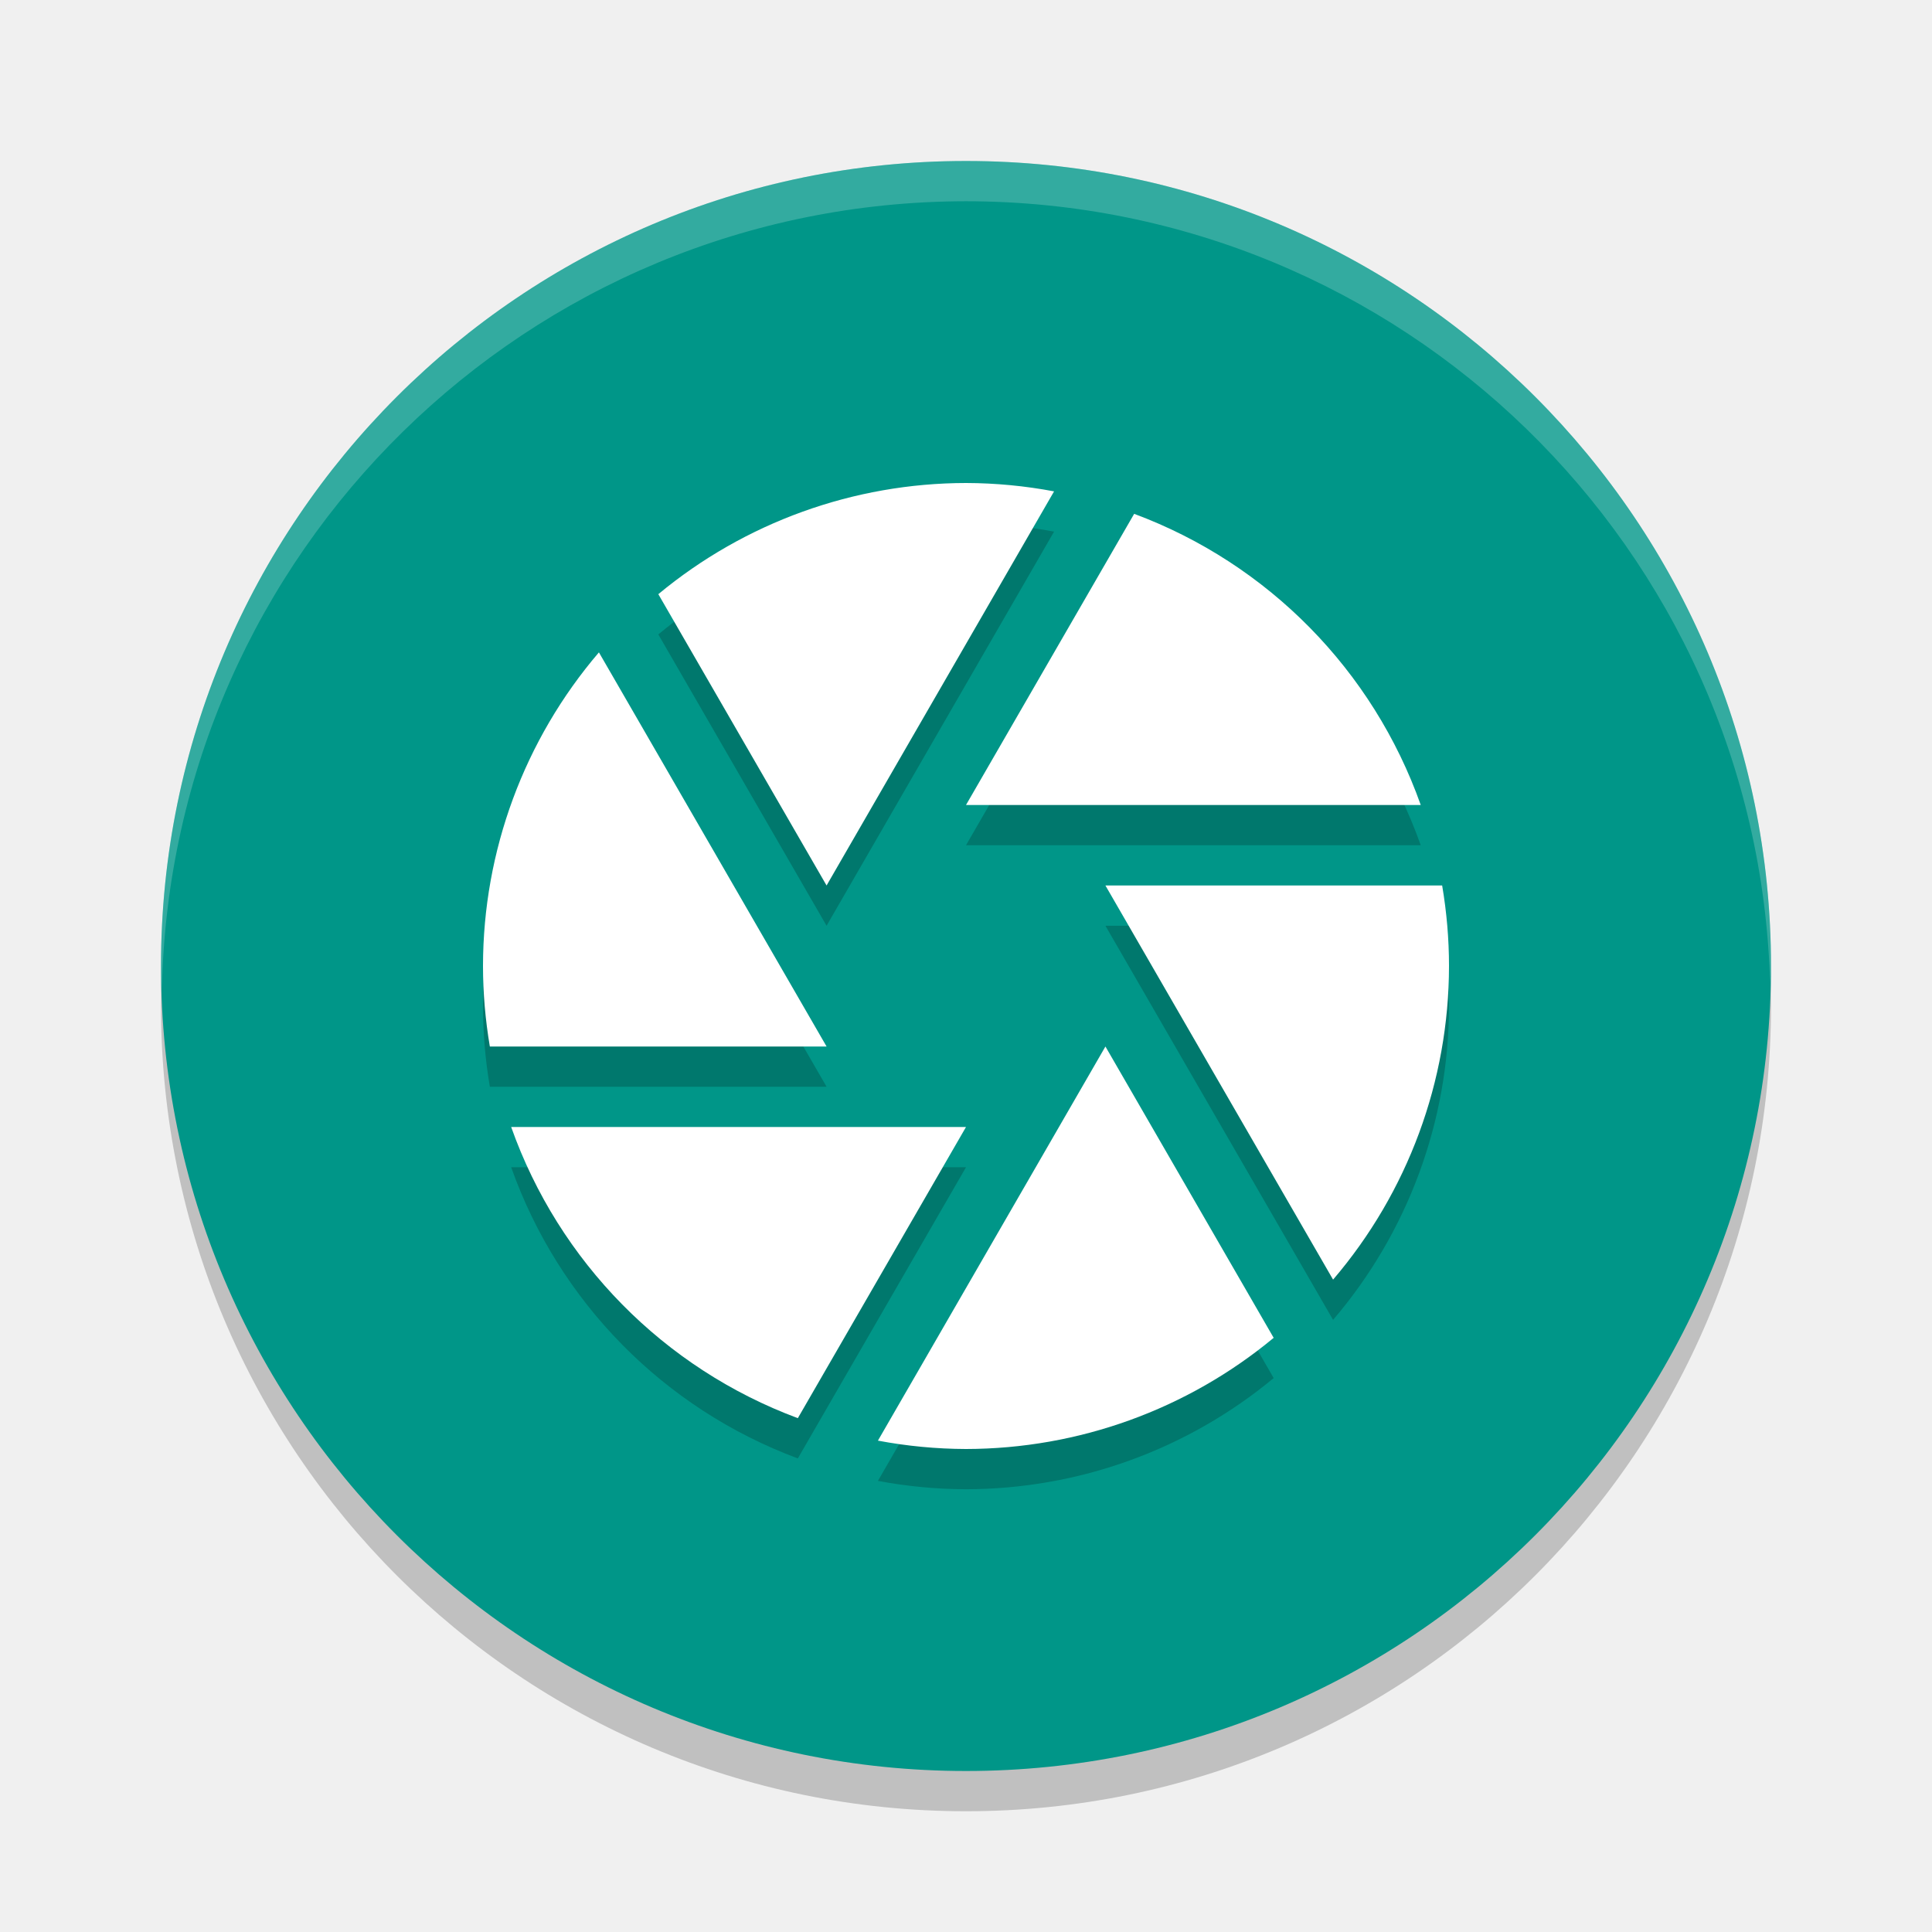
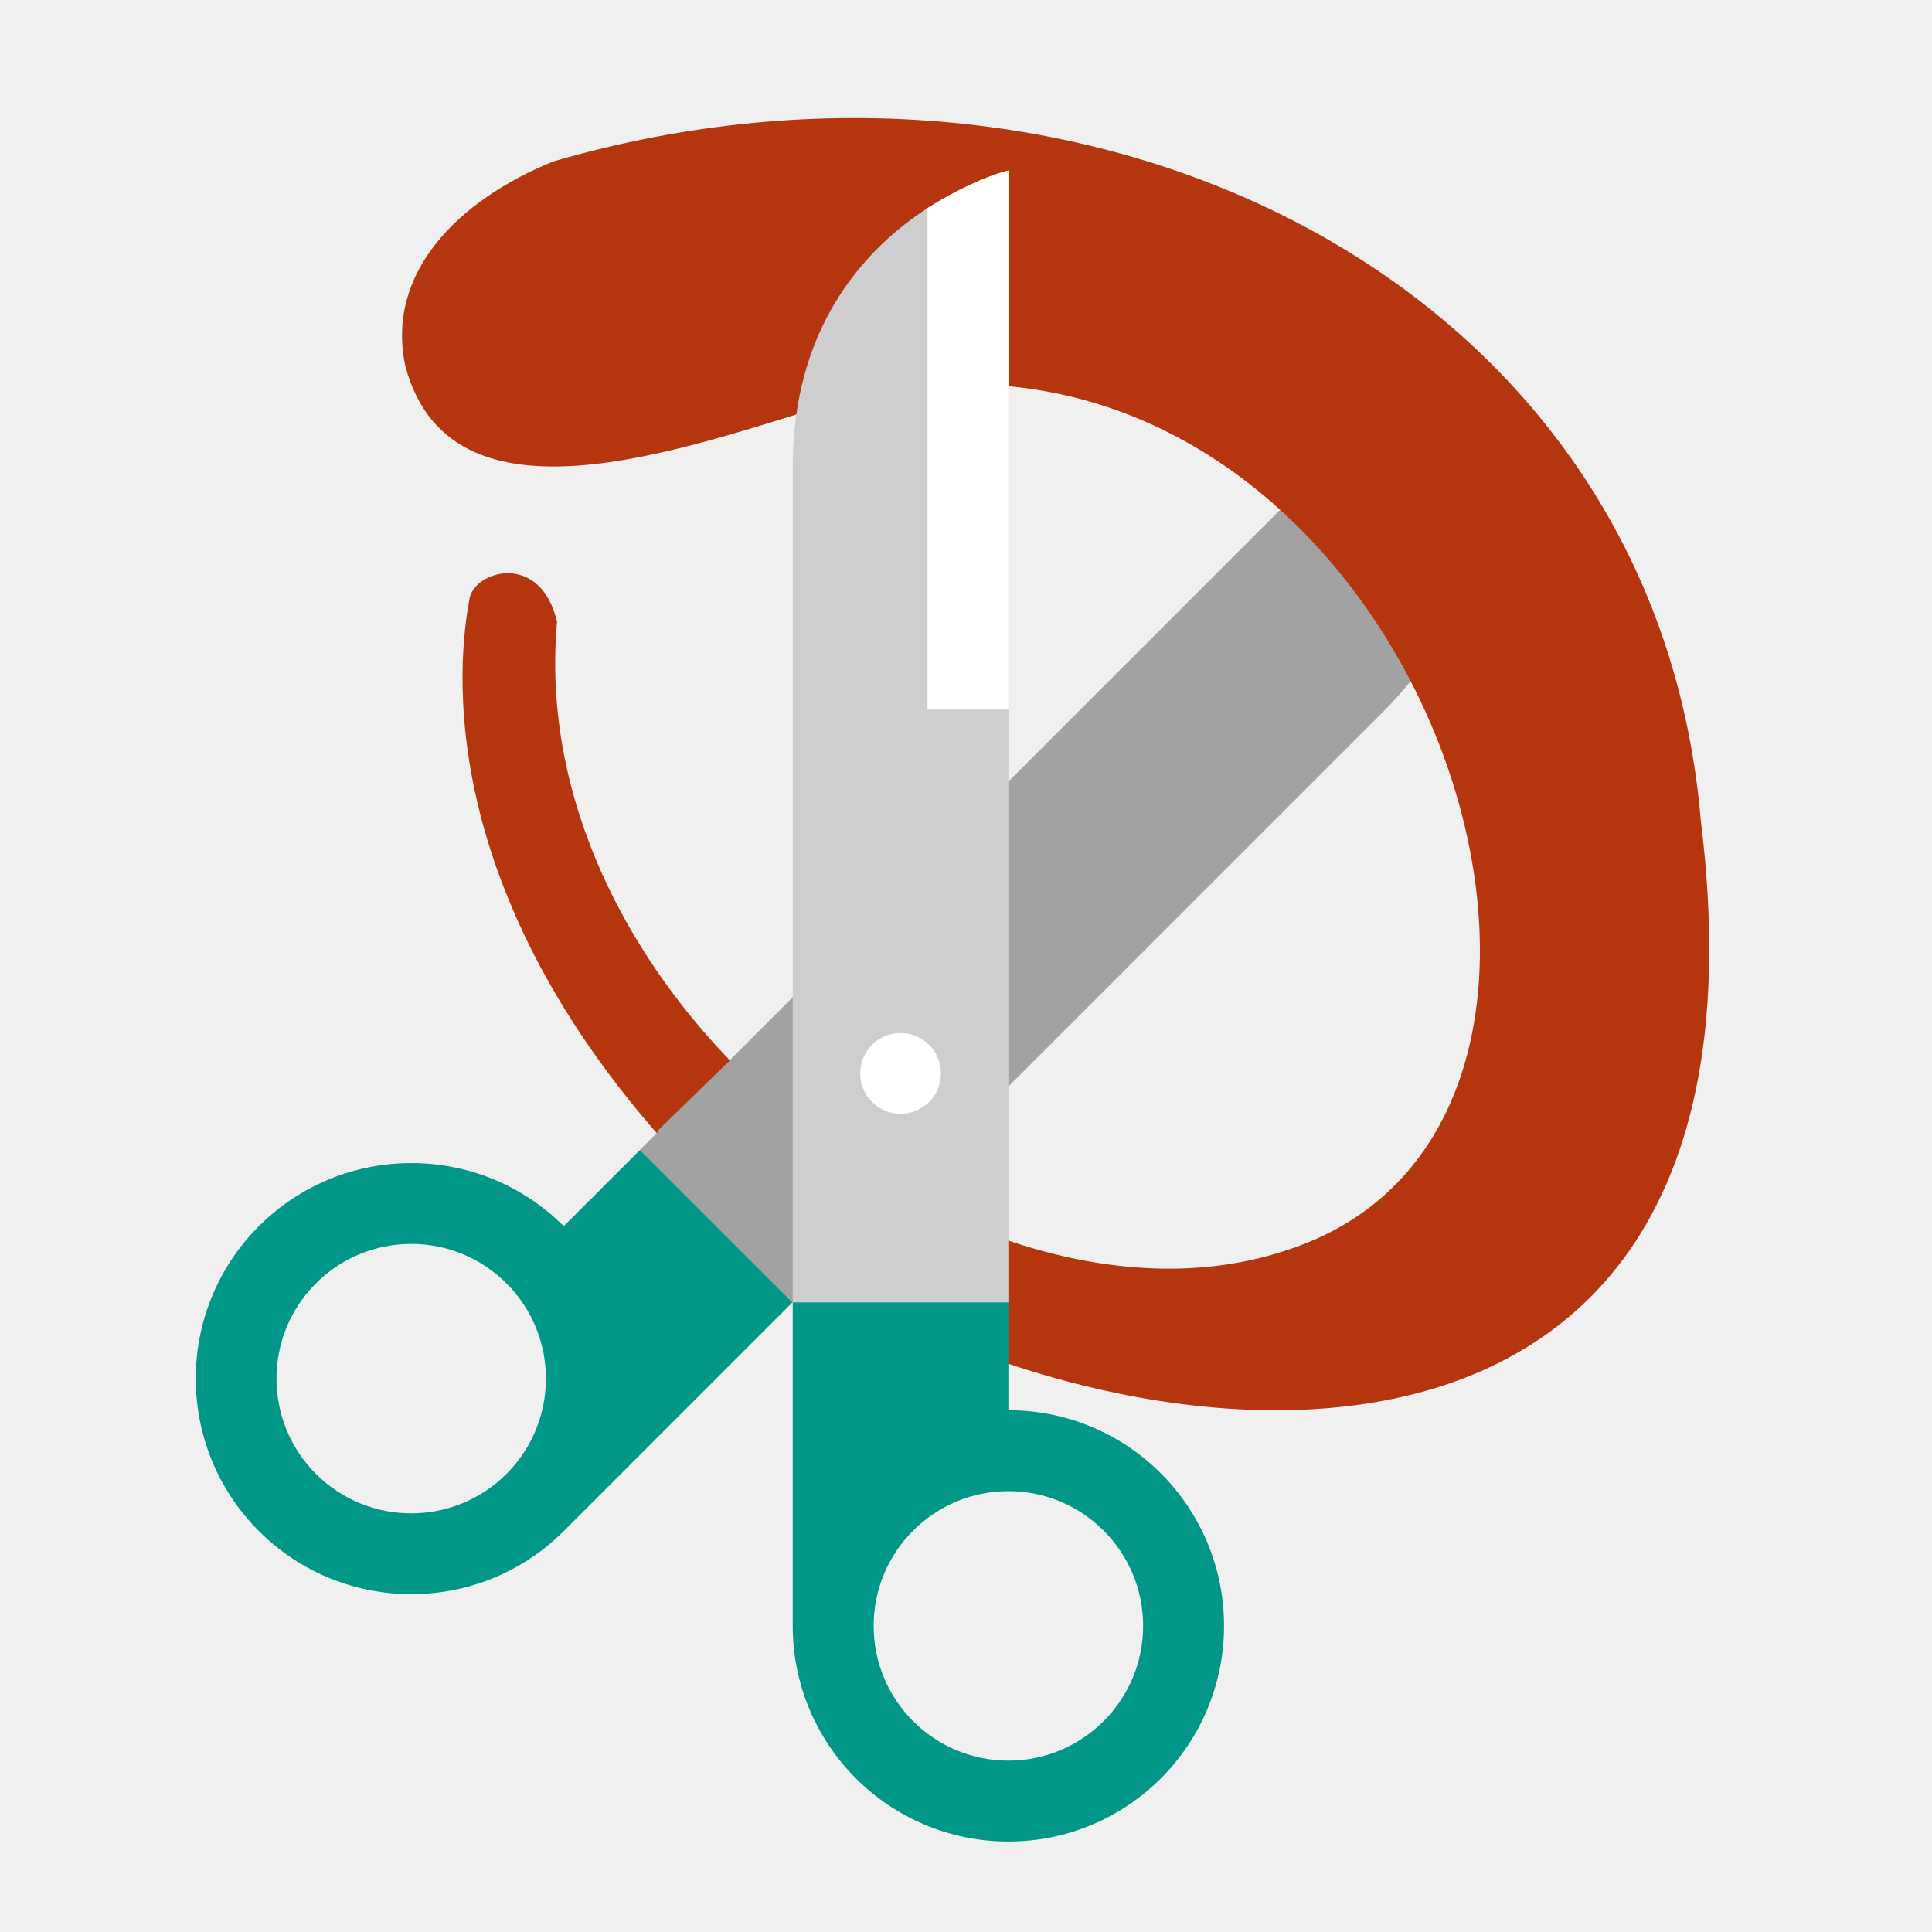
- <svg xmlns="http://www.w3.org/2000/svg" width="24" height="24" version="1">
-   <circle style="opacity:0.2" cx="12" cy="12.5" r="10" />
-   <circle style="fill:#009688" cx="12" cy="12" r="10" />
-   <path style="opacity:0.2" d="M 12,6.5 C 10.604,6.502 9.252,6.99 8.178,7.881 L 10.268,11.5 13.094,6.604 C 12.733,6.536 12.367,6.501 12,6.5 Z M 14.089,6.883 12,10.5 h 5.649 C 17.056,8.827 15.752,7.502 14.089,6.883 Z M 7.44,8.604 C 6.512,9.689 6.001,11.071 6,12.5 c 3.44e-4,0.335 0.029,0.67 0.085,1 h 4.183 z M 13.732,11.5 16.56,16.396 C 17.488,15.311 17.999,13.929 18,12.5 c -3.44e-4,-0.335 -0.029,-0.67 -0.085,-1 z m 0,2 -2.826,4.896 C 11.267,18.464 11.633,18.499 12,18.5 c 1.396,-0.002 2.748,-0.49 3.822,-1.381 z m -7.382,1 c 0.593,1.673 1.897,2.998 3.561,3.617 L 12,14.5 Z" />
-   <path style="fill:#ffffff" d="M 12,6 C 10.604,6.002 9.252,6.49 8.178,7.381 L 10.268,11 13.094,6.104 C 12.733,6.036 12.367,6.001 12,6 Z M 14.089,6.383 12,10 h 5.649 C 17.056,8.327 15.752,7.002 14.089,6.383 Z M 7.44,8.104 C 6.512,9.189 6.001,10.571 6,12 c 3.44e-4,0.335 0.029,0.67 0.085,1 h 4.183 z M 13.732,11 16.56,15.896 C 17.488,14.811 17.999,13.429 18,12 18,11.665 17.971,11.33 17.915,11 Z m 0,2 -2.826,4.896 C 11.267,17.964 11.633,17.999 12,18 c 1.396,-0.002 2.748,-0.49 3.822,-1.381 z m -7.382,1 c 0.593,1.673 1.897,2.998 3.561,3.617 L 12,14 Z" />
-   <path style="opacity:0.2;fill:#ffffff" d="M 12,2 A 10,10 0 0 0 2,12 10,10 0 0 0 2.011,12.291 10,10 0 0 1 12,2.5 10,10 0 0 1 21.989,12.209 10,10 0 0 0 22,12 10,10 0 0 0 12,2 Z" />
+ <svg xmlns="http://www.w3.org/2000/svg" width="64" height="64" version="1.1" viewBox="0 0 16.933 16.933">
+   <path d="m5.609 10.079 7.015-7.015s1.002 1.67-0.501 3.174c-1.503 1.503-5.178 5.178-5.178 5.178z" fill="#a2a2a2" stroke-width=".893" />
+   <circle transform="matrix(-.70711 -.70711 -.70711 .70711 0 0)" cx="-12.037" cy="1.153" r=".354" fill="#fffffe" stroke-width=".893" />
+   <path d="m7.457 3.489c-1.266 0.36-3.488 1.283-3.904-0.28-0.176-0.817 0.464-1.457 1.297-1.794 4.662-1.362 9.659 1.02 10.057 5.781 0.864 6.949-6.119 5.575-8.52 3.395-2.707-2.594-2.354-4.885-2.274-5.333 0.032-0.256 0.625-0.432 0.769 0.192-0.301 3.382 3.698 6.408 6.39 5.509 3.607-1.153 1.063-8.626-3.816-7.471z" fill="#b4350e" stroke-width=".893" />
+   <path d="m7.2 11.16c-0.293-0.183-0.589-0.366-0.812-0.569-0.238-0.228-0.425-0.45-0.618-0.673l-0.161 0.161 1.336 1.336z" fill="#a2a2a2" stroke-width=".236" />
+   <g stroke-width=".893">
+     <path d="m8.082 10.332c-0.337-0.187-0.666-0.401-0.971-0.652-0.199-0.164-0.369-0.361-0.548-0.548l-0.804 0.783c0.196 0.226 0.387 0.452 0.629 0.684 0.227 0.206 0.528 0.393 0.826 0.579z" fill="#a2a2a2" />
+     <path d="m6.948 11.381v2.869c0 1.044 0.846 1.89 1.89 1.89 1.044 0 1.89-0.846 1.89-1.89-1e-6 -1.044-0.846-1.89-1.89-1.89v-0.979zm1.89 1.688c0.652 0 1.181 0.529 1.181 1.181s-0.529 1.181-1.181 1.181c-0.652 0-1.181-0.529-1.181-1.181 4e-7 -0.652 0.529-1.181 1.181-1.181z" fill="#009688" />
+     <path d="m8.838 11.415v-9.921s-1.89 0.472-1.89 2.598v7.323z" fill="#cecece" />
+     <circle cx="7.893" cy="9.408" r=".354" fill="#fffffe" />
+     <path d="m8.129 6.219h0.709v-4.724s-0.236 0.04-0.709 0.328z" fill="#fffffe" />
+     <path d="m6.945 11.415-2.004 2.004a1.89 1.89 0 0 1-2.672 0 1.89 1.89 0 0 1 0-2.672 1.89 1.89 0 0 1 2.672 0l0.668-0.668zm-2.506-0.167a1.181 1.181 0 0 0-1.67 0 1.181 1.181 0 0 0-8e-7 1.67 1.181 1.181 0 0 0 1.67 1e-6 1.181 1.181 0 0 0 8e-7 -1.67z" fill="#009688" />
+   </g>
</svg>
